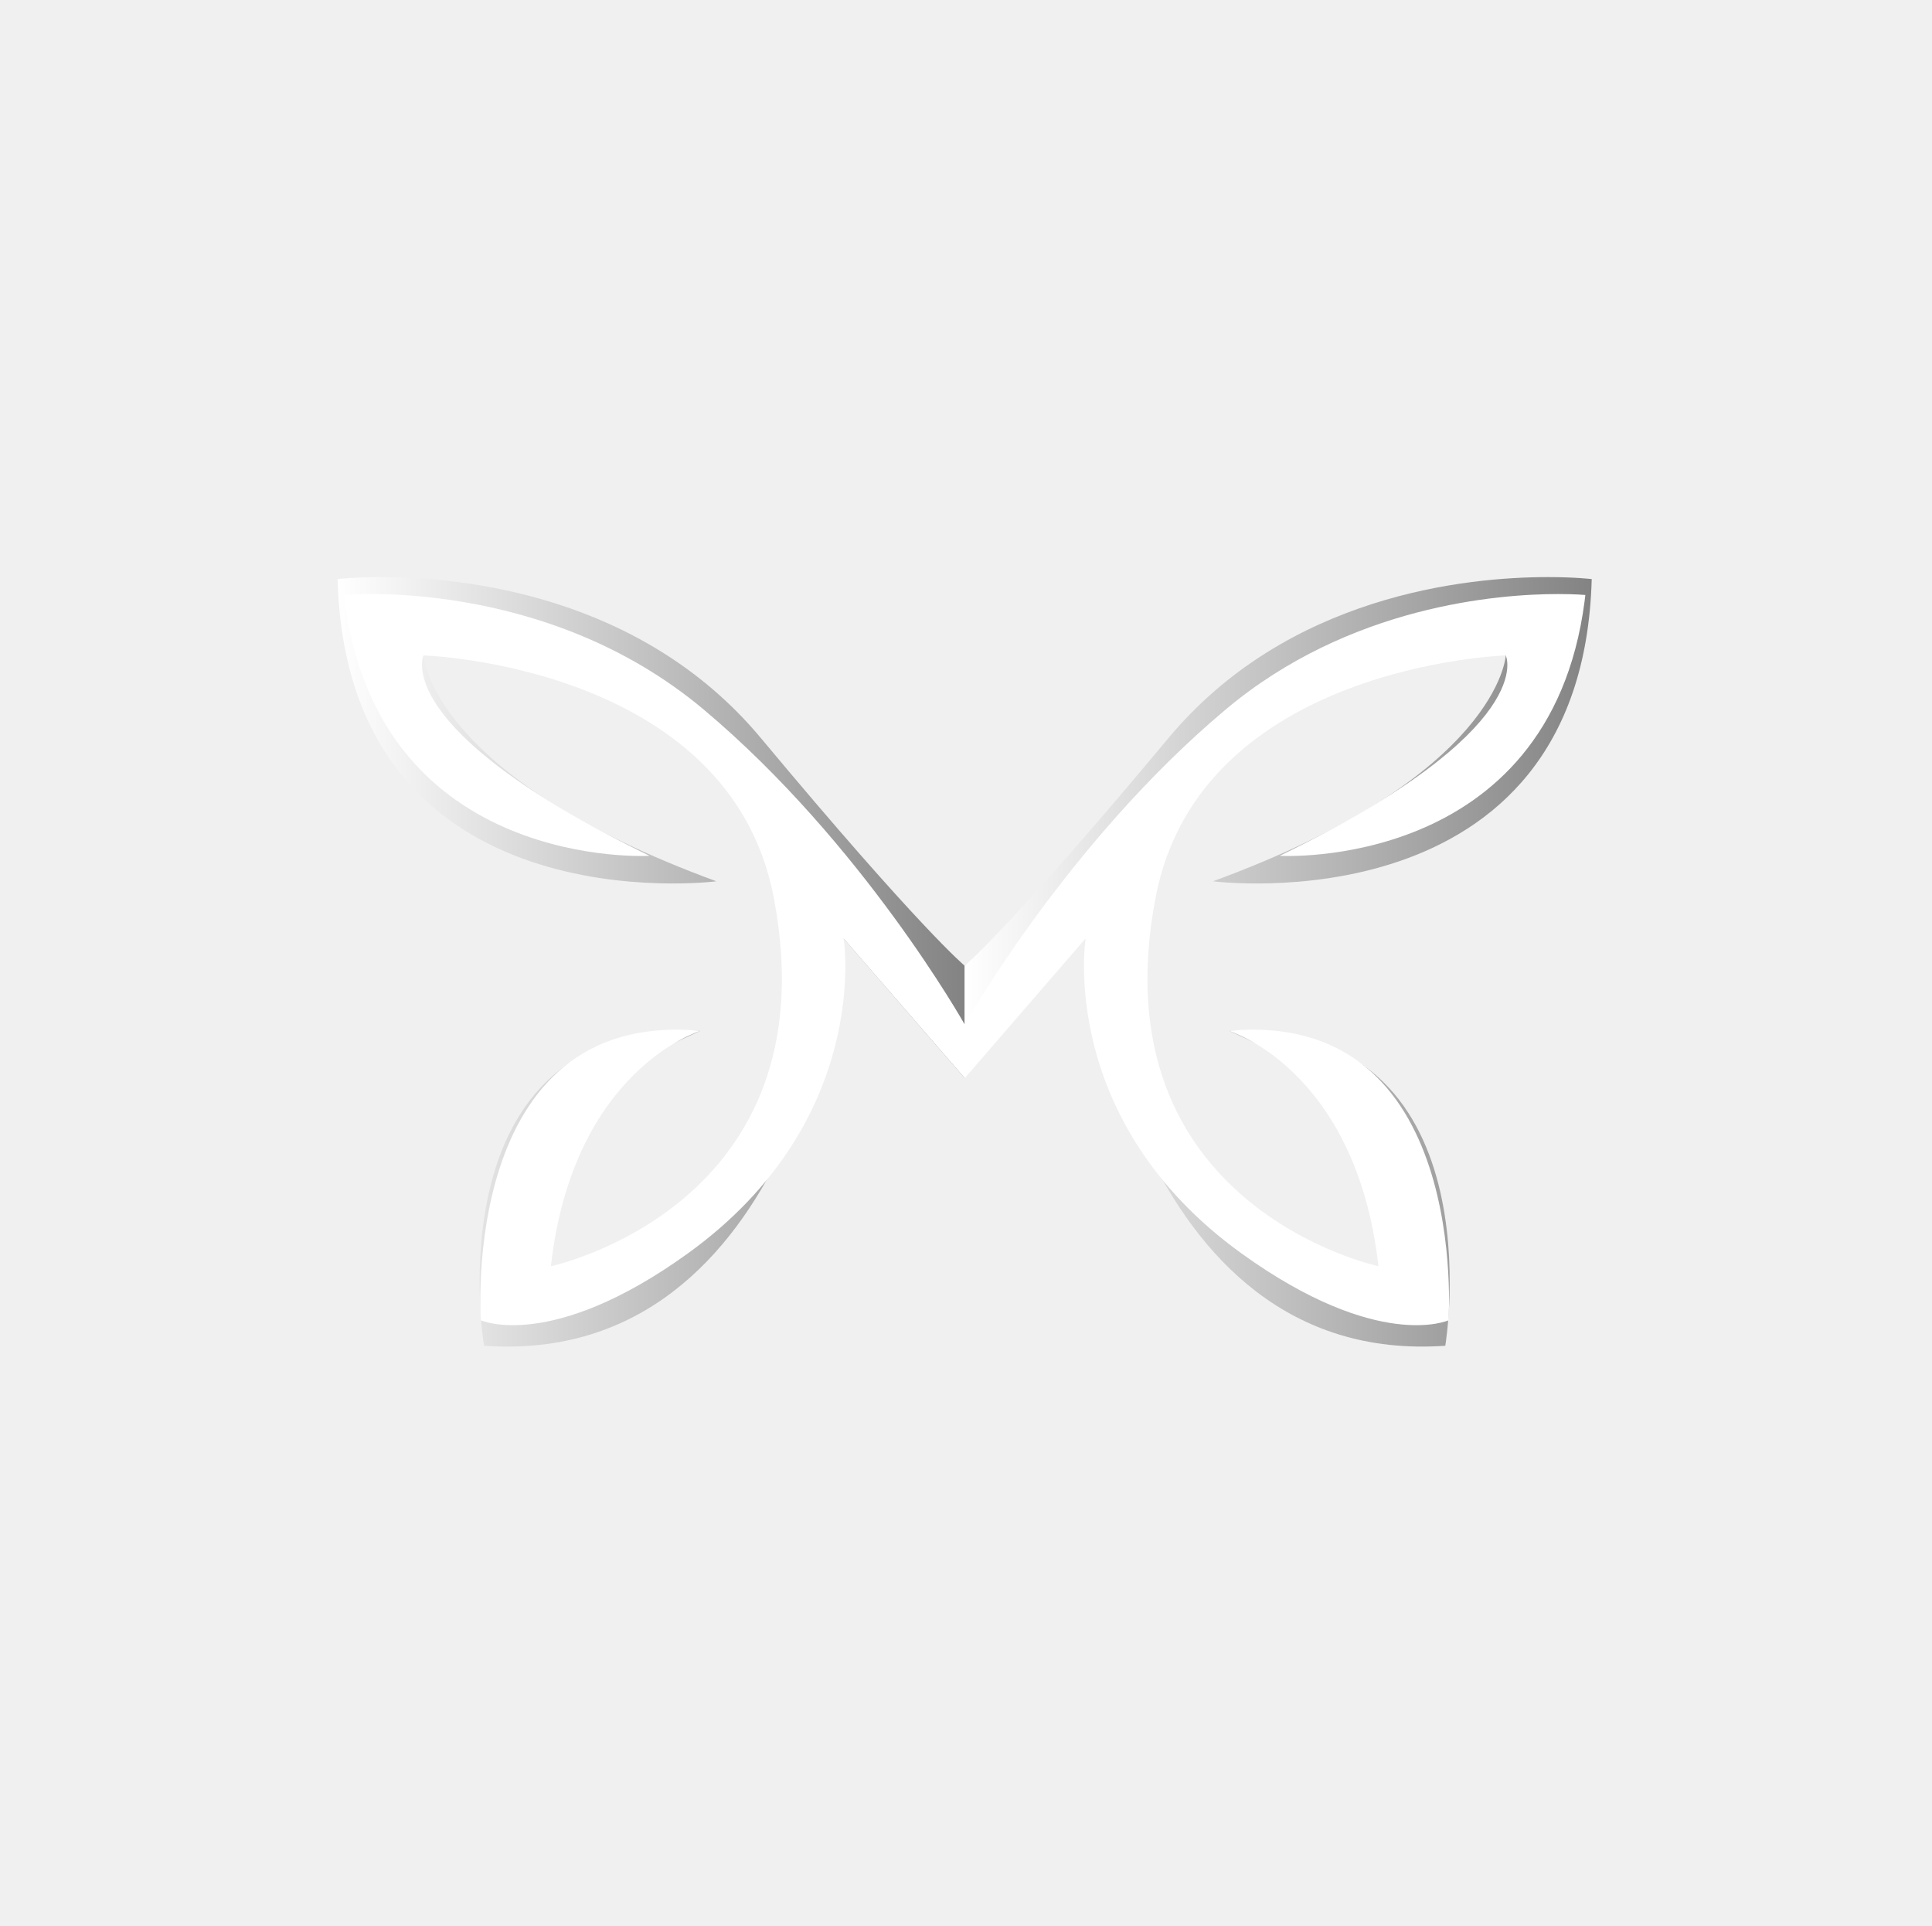
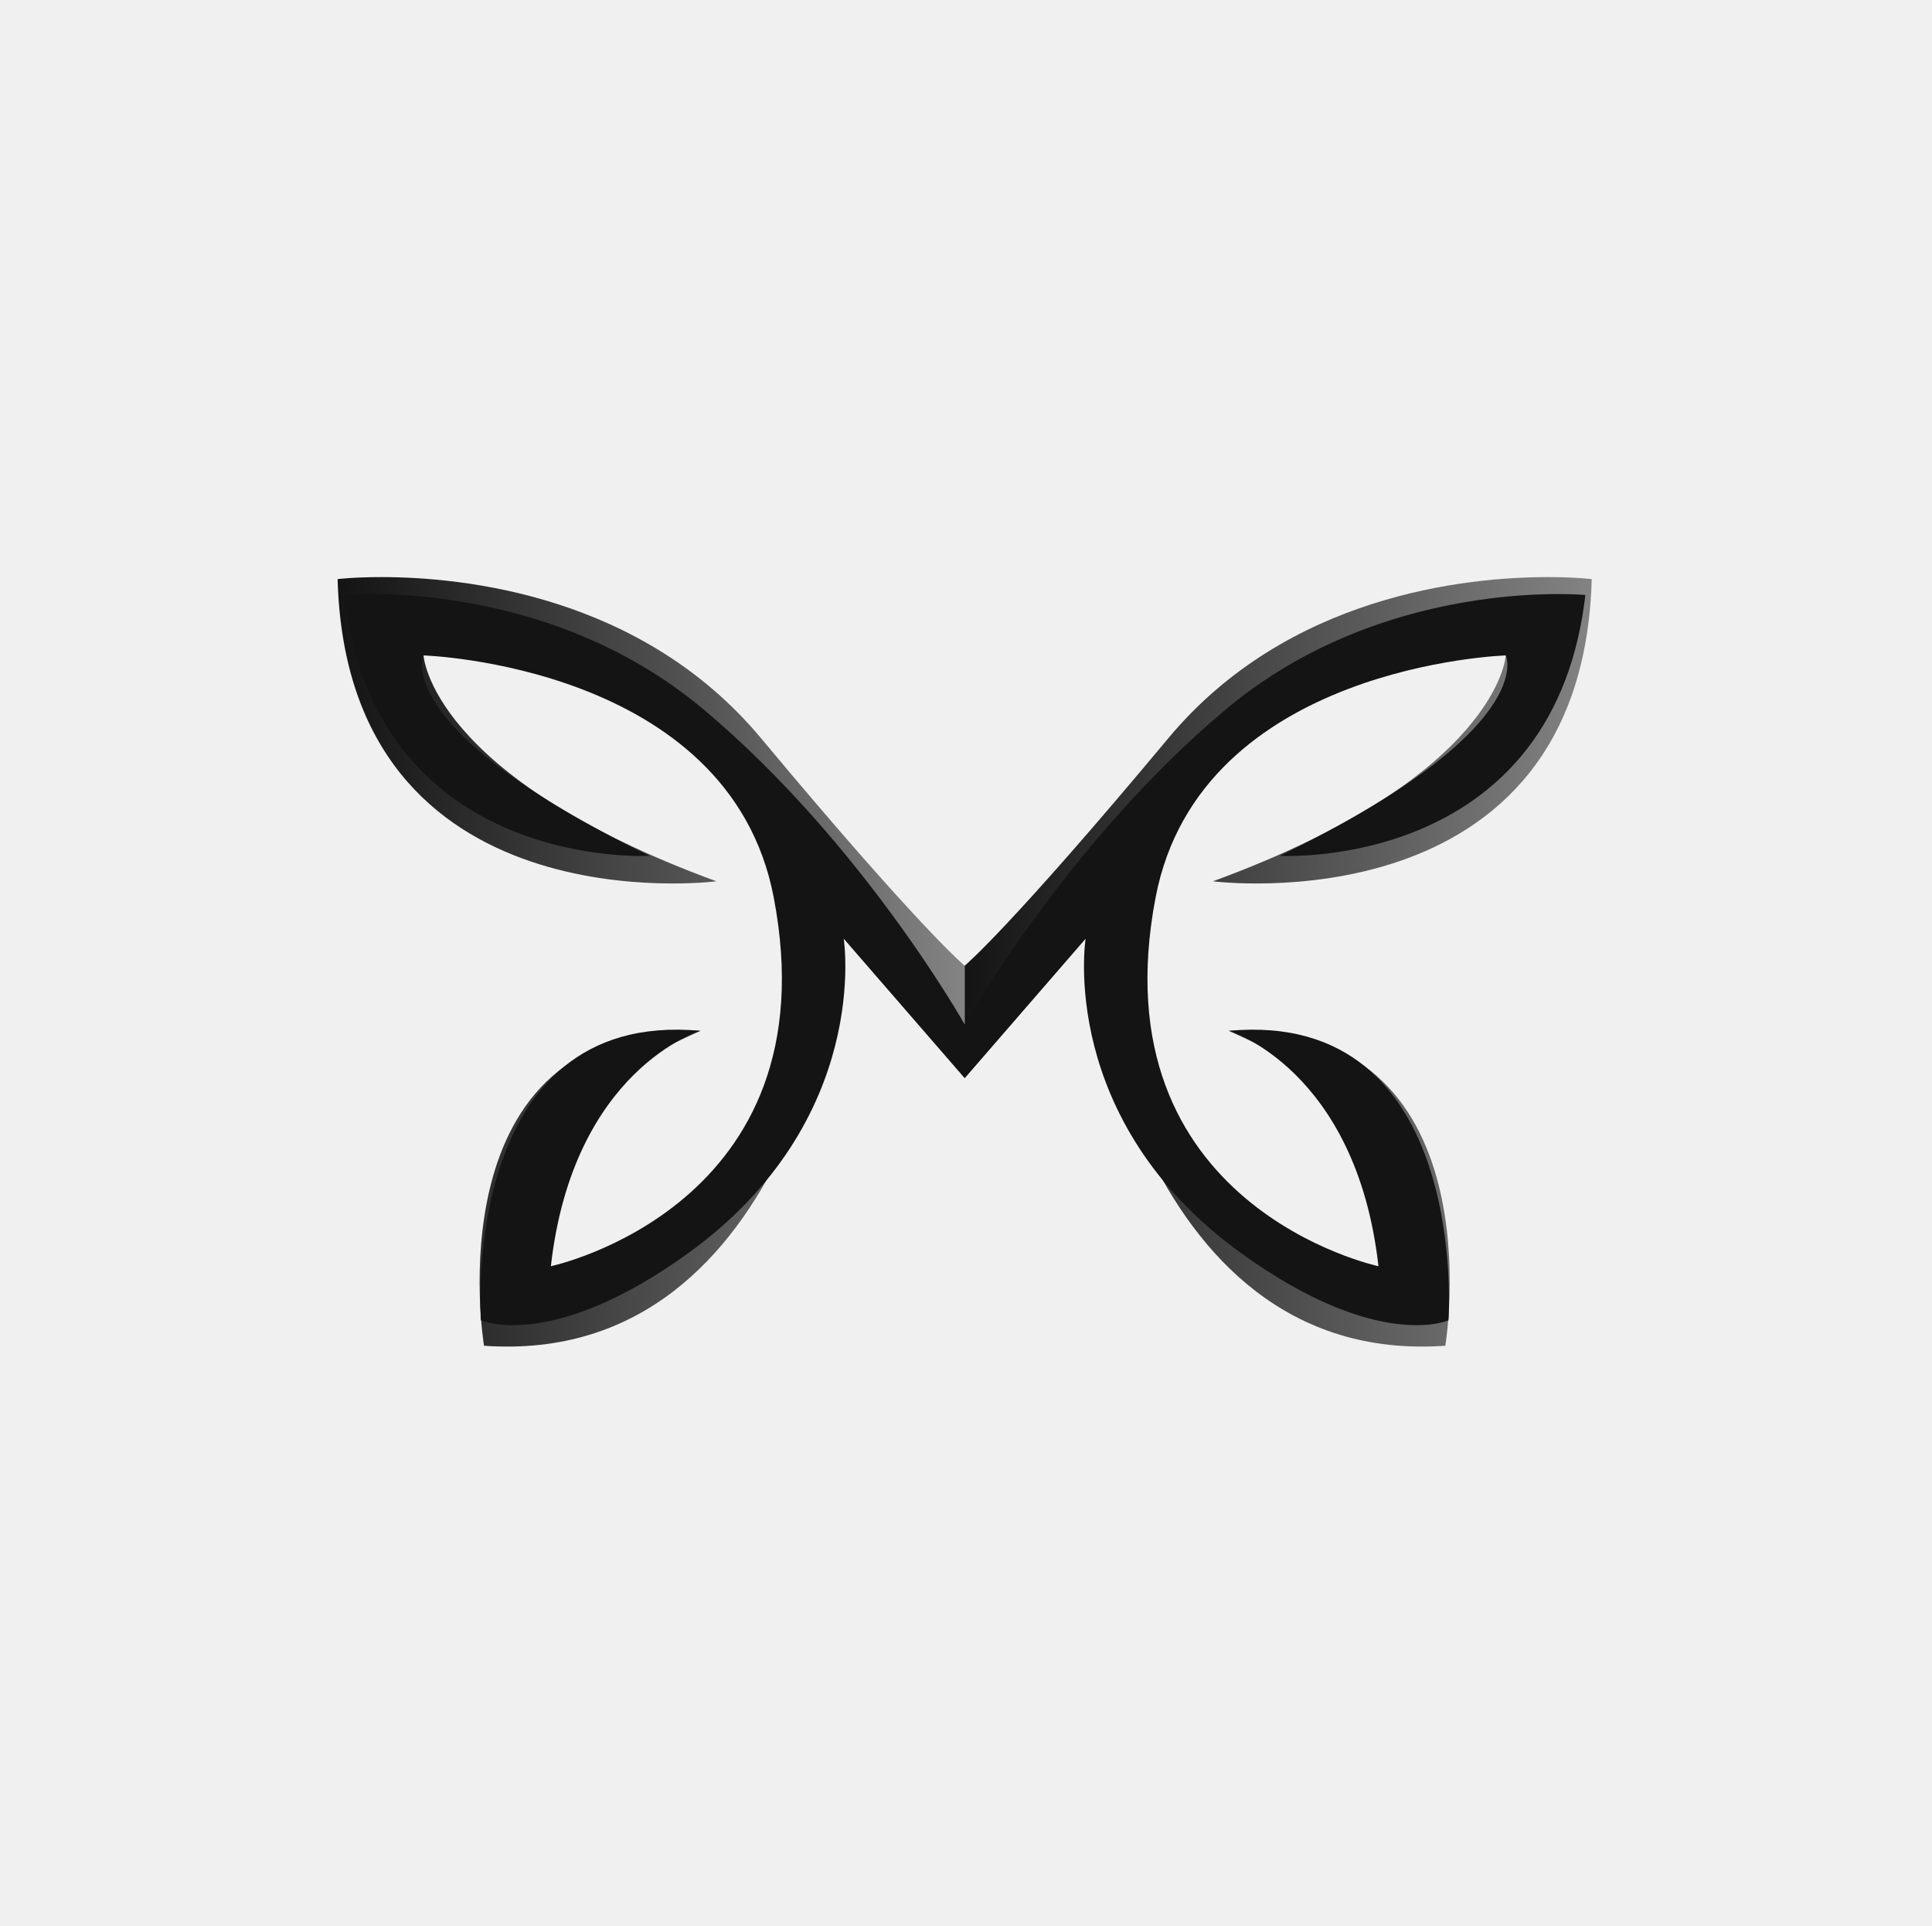
<svg xmlns="http://www.w3.org/2000/svg" width="305" height="304" viewBox="0 0 305 304" fill="none">
-   <path d="M53.298 91.41C54.805 146.647 113.095 139.115 113.095 139.115C67.87 122.543 66.865 103.462 66.865 103.462L79.428 99.444L114.1 119.53L125.154 144.136L123.144 174.768L110.63 189.833L93.497 200.378L85.457 203.391L83.95 197.365L89.98 172.257L110.582 162.716C67.87 161.21 76.413 212.429 76.413 212.429C126.159 215.945 133.194 148.153 133.194 148.153L152.289 170.175V152.443C152.289 152.443 145.254 146.647 120.129 116.518C101.286 93.921 73.115 91.096 60.207 91.096C55.905 91.096 53.298 91.41 53.298 91.41Z" fill="url(#paint0_linear_5_3030)" />
-   <path d="M184.449 116.518C159.325 146.647 152.29 152.443 152.29 152.443V170.175L171.384 148.153C171.384 148.153 178.42 215.945 228.166 212.429C228.166 212.429 236.709 161.21 193.997 162.716L214.599 172.257L220.629 197.365L219.121 203.391L211.081 200.378L193.949 189.833L181.434 174.768L179.425 144.136L190.479 119.53L225.151 99.444L237.714 103.462C237.714 103.462 236.709 122.543 191.484 139.115C191.484 139.115 249.773 146.647 251.281 91.41C251.281 91.41 248.674 91.096 244.371 91.096C231.464 91.096 203.293 93.921 184.449 116.518Z" fill="url(#paint1_linear_5_3030)" />
-   <path d="M193.494 111.998C168.369 133.089 152.29 161.711 152.29 161.711C152.29 161.711 136.21 133.089 111.085 111.998C85.961 90.907 54.304 93.92 54.304 93.92C54.342 94.258 54.384 94.592 54.427 94.924C59.993 137.569 102.543 135.097 102.543 135.097C61.339 115.011 66.866 103.461 66.866 103.461C66.866 103.461 115.105 104.968 122.14 141.625C131.509 190.446 86.966 199.875 86.966 199.875C90.483 168.741 110.583 162.715 110.583 162.715C72.393 159.201 75.911 208.412 75.911 208.412C75.911 208.412 86.966 213.433 108.573 197.866C137.753 176.844 133.195 148.153 133.195 148.153L152.29 170.174L171.384 148.153C171.384 148.153 166.826 176.844 196.006 197.866C217.614 213.433 228.669 208.412 228.669 208.412C228.669 208.412 232.186 159.201 193.997 162.715C193.997 162.715 214.096 168.741 217.614 199.875C217.614 199.875 173.07 190.446 182.439 141.625C189.474 104.968 237.714 103.461 237.714 103.461C237.714 103.461 243.241 115.011 202.036 135.097C202.036 135.097 244.586 137.569 250.153 94.924C250.196 94.592 250.237 94.258 250.276 93.92C250.276 93.92 248.711 93.772 246.005 93.772C236.529 93.771 213.037 95.593 193.494 111.998Z" fill="white" />
+   <path d="M53.298 91.41C54.805 146.647 113.095 139.114 113.095 139.114C67.87 122.543 66.865 103.461 66.865 103.461L79.428 99.444L114.1 119.53L125.154 144.136L123.144 174.767L110.63 189.832L93.497 200.377L85.457 203.39L83.95 197.364L89.98 172.256L110.582 162.715C67.87 161.209 76.413 212.429 76.413 212.429C126.159 215.944 133.194 148.153 133.194 148.153L152.289 170.174V152.442C152.289 152.442 145.254 146.647 120.129 116.517C101.286 93.92 73.115 91.096 60.207 91.096C55.905 91.096 53.298 91.41 53.298 91.41Z" fill="url(#paint0_linear_2_2621)" />
+   <path d="M184.449 116.517C159.325 146.647 152.29 152.443 152.29 152.443V170.175L171.384 148.153C171.384 148.153 178.42 215.944 228.166 212.429C228.166 212.429 236.709 161.209 193.997 162.716L214.599 172.257L220.629 197.365L219.121 203.39L211.081 200.377L193.949 189.832L181.434 174.767L179.425 144.136L190.479 119.53L225.151 99.444L237.714 103.462C237.714 103.462 236.709 122.543 191.484 139.114C191.484 139.114 249.773 146.647 251.281 91.41C251.281 91.41 248.674 91.096 244.371 91.096C231.464 91.096 203.293 93.921 184.449 116.517Z" fill="url(#paint1_linear_2_2621)" />
+   <path d="M193.494 111.998C168.369 133.089 152.29 161.711 152.29 161.711C152.29 161.711 136.21 133.089 111.085 111.998C85.961 90.907 54.304 93.92 54.304 93.92C54.342 94.258 54.384 94.592 54.427 94.924C59.993 137.569 102.543 135.097 102.543 135.097C61.339 115.011 66.866 103.461 66.866 103.461C66.866 103.461 115.105 104.968 122.14 141.625C131.509 190.446 86.966 199.875 86.966 199.875C90.483 168.741 110.583 162.715 110.583 162.715C72.393 159.201 75.911 208.412 75.911 208.412C75.911 208.412 86.966 213.433 108.573 197.866C137.753 176.844 133.195 148.153 133.195 148.153L152.29 170.174L171.384 148.153C171.384 148.153 166.826 176.844 196.006 197.866C217.614 213.433 228.669 208.412 228.669 208.412C228.669 208.412 232.186 159.201 193.997 162.715C193.997 162.715 214.096 168.741 217.614 199.875C217.614 199.875 173.07 190.446 182.439 141.625C189.474 104.968 237.714 103.461 237.714 103.461C237.714 103.461 243.241 115.011 202.036 135.097C202.036 135.097 244.586 137.569 250.153 94.924C250.196 94.592 250.237 94.258 250.276 93.92C250.276 93.92 248.711 93.772 246.005 93.772C236.529 93.771 213.037 95.593 193.494 111.998Z" fill="#141414" />
  <defs>
-     <linearGradient id="paint0_linear_5_3030" x1="53.298" y1="151.829" x2="152.289" y2="151.829" gradientUnits="userSpaceOnUse">
-       <stop stop-color="white" />
+     <linearGradient id="paint0_linear_2_2621" x1="53.298" y1="151.828" x2="152.289" y2="151.828" gradientUnits="userSpaceOnUse">
+       <stop stop-color="#141414" />
      <stop offset="1" stop-color="#838383" />
    </linearGradient>
-     <linearGradient id="paint1_linear_5_3030" x1="152.29" y1="151.829" x2="251.281" y2="151.829" gradientUnits="userSpaceOnUse">
-       <stop stop-color="white" />
+     <linearGradient id="paint1_linear_2_2621" x1="152.29" y1="151.829" x2="251.281" y2="151.829" gradientUnits="userSpaceOnUse">
+       <stop stop-color="#141414" />
      <stop offset="1" stop-color="#838383" />
    </linearGradient>
  </defs>
</svg>
